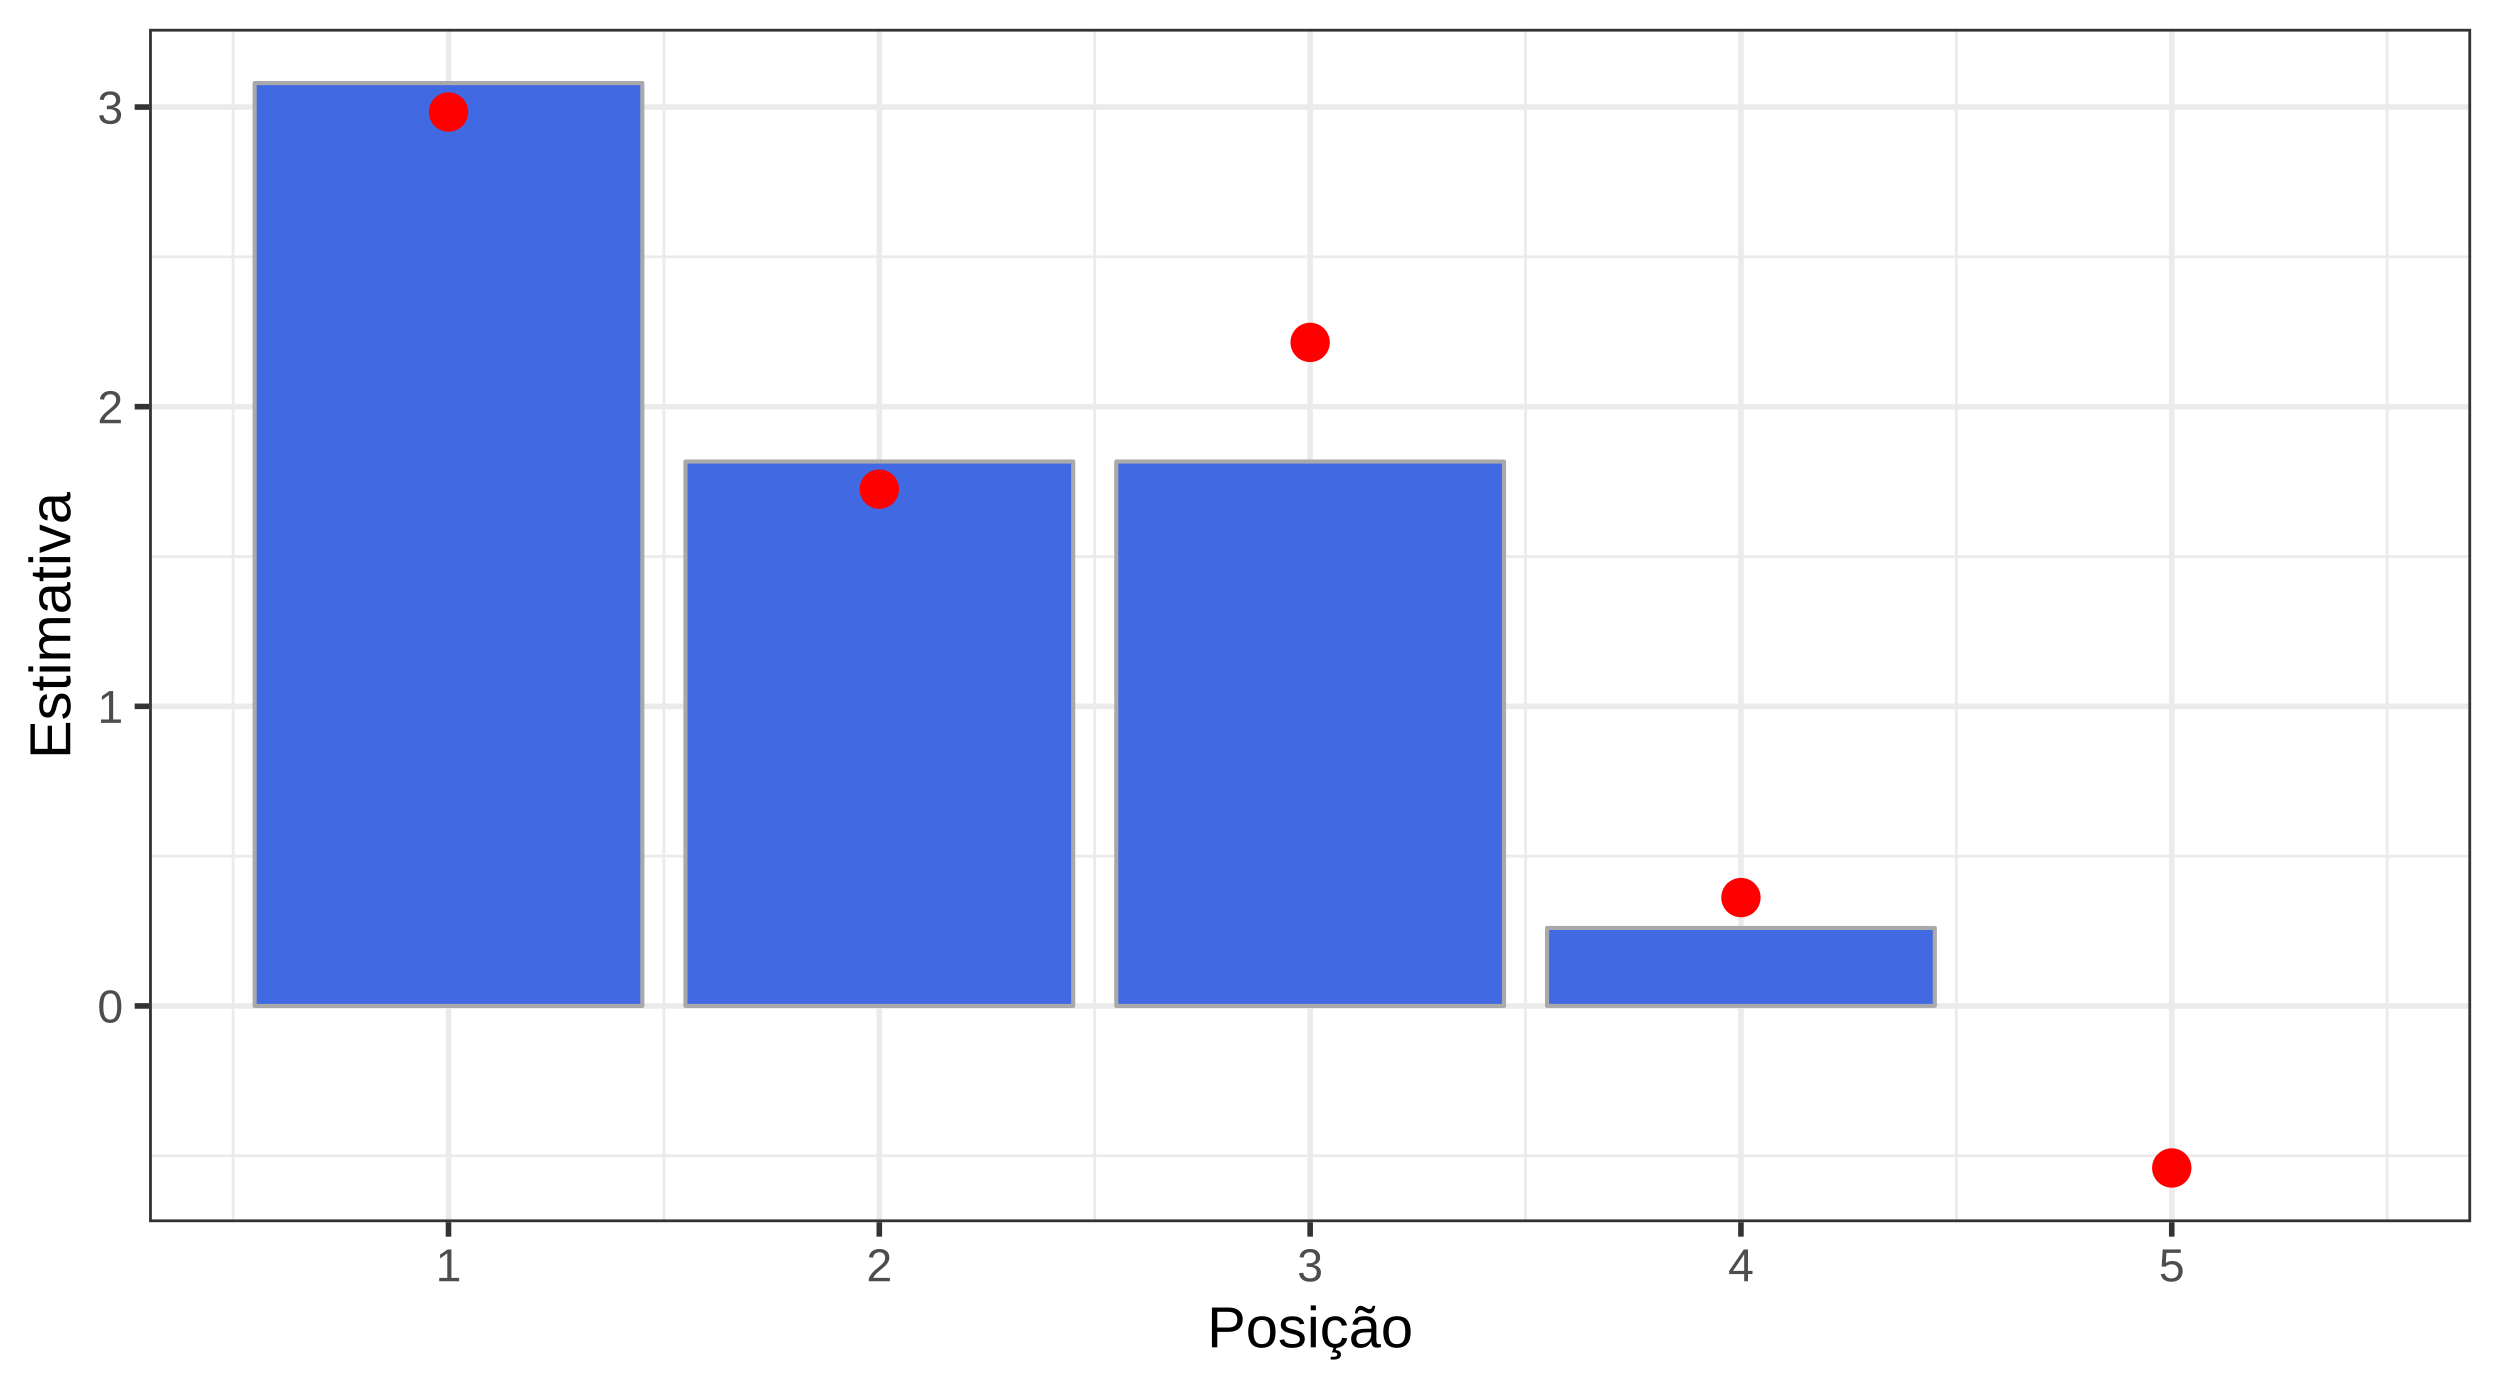
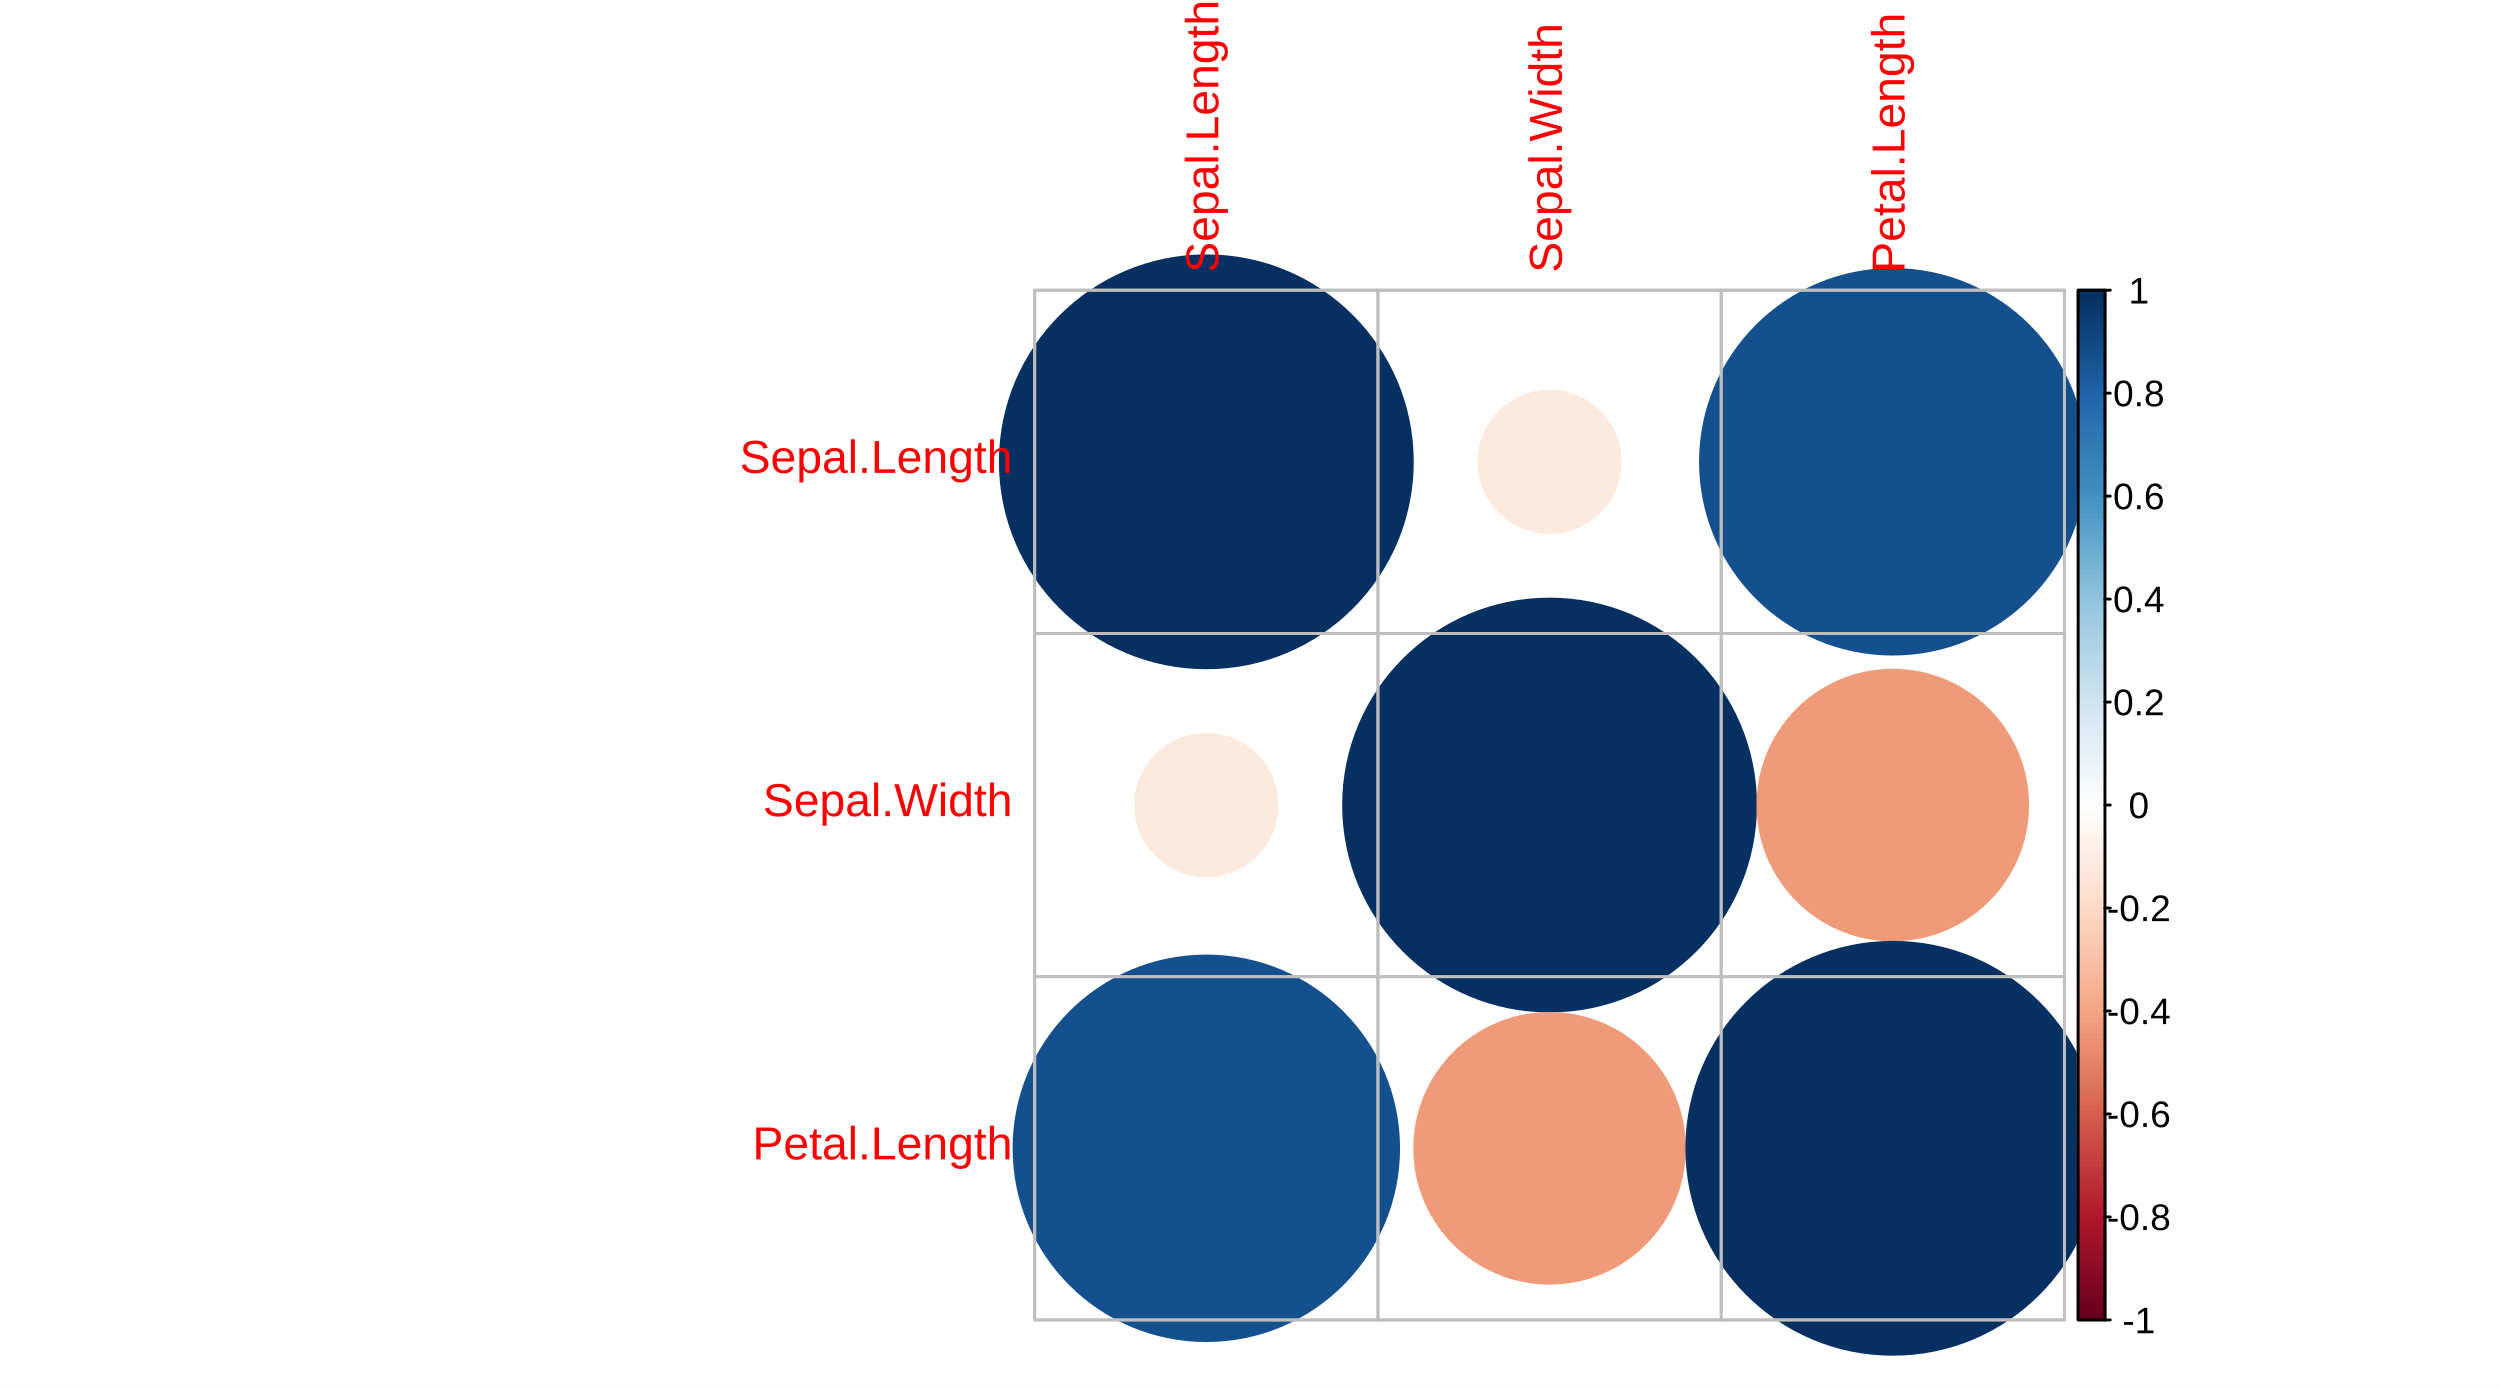
<svg xmlns="http://www.w3.org/2000/svg" viewBox="0 0 648.00 360.00">
  <defs>
    <style type="text/css">
    line, polyline, path, rect, circle {
      fill: none;
      stroke: #000000;
      stroke-linecap: round;
      stroke-linejoin: round;
      stroke-miterlimit: 10.00;
    }
  </style>
  </defs>
  <rect width="100%" height="100%" style="stroke: none; fill: #FFFFFF;" />
-   <rect x="0.00" y="0.00" width="648.00" height="360.00" style="stroke-width: 1.45; stroke: #FFFFFF; fill: #FFFFFF;" />
-   <defs>
-     <clipPath id="cpMzguNjQzOXw2NDAuNTI4fDMxNi44fDcuNDcxOTg=">
-       <rect x="38.64" y="7.47" width="601.88" height="309.33" />
-     </clipPath>
-   </defs>
-   <rect x="38.64" y="7.47" width="601.88" height="309.33" style="stroke-width: 1.45; stroke: none; fill: #FFFFFF;" clip-path="url(#cpMzguNjQzOXw2NDAuNTI4fDMxNi44fDcuNDcxOTg=)" />
-   <polyline points="38.64,299.57 640.53,299.57 " style="stroke-width: 0.73; stroke: #EBEBEB; stroke-linecap: butt;" clip-path="url(#cpMzguNjQzOXw2NDAuNTI4fDMxNi44fDcuNDcxOTg=)" />
-   <polyline points="38.64,221.91 640.53,221.91 " style="stroke-width: 0.73; stroke: #EBEBEB; stroke-linecap: butt;" clip-path="url(#cpMzguNjQzOXw2NDAuNTI4fDMxNi44fDcuNDcxOTg=)" />
-   <polyline points="38.64,144.25 640.53,144.25 " style="stroke-width: 0.73; stroke: #EBEBEB; stroke-linecap: butt;" clip-path="url(#cpMzguNjQzOXw2NDAuNTI4fDMxNi44fDcuNDcxOTg=)" />
-   <polyline points="38.64,66.58 640.53,66.58 " style="stroke-width: 0.73; stroke: #EBEBEB; stroke-linecap: butt;" clip-path="url(#cpMzguNjQzOXw2NDAuNTI4fDMxNi44fDcuNDcxOTg=)" />
-   <polyline points="60.42,316.80 60.42,7.47 " style="stroke-width: 0.73; stroke: #EBEBEB; stroke-linecap: butt;" clip-path="url(#cpMzguNjQzOXw2NDAuNTI4fDMxNi44fDcuNDcxOTg=)" />
-   <polyline points="172.09,316.80 172.09,7.47 " style="stroke-width: 0.73; stroke: #EBEBEB; stroke-linecap: butt;" clip-path="url(#cpMzguNjQzOXw2NDAuNTI4fDMxNi44fDcuNDcxOTg=)" />
-   <polyline points="283.75,316.80 283.75,7.47 " style="stroke-width: 0.73; stroke: #EBEBEB; stroke-linecap: butt;" clip-path="url(#cpMzguNjQzOXw2NDAuNTI4fDMxNi44fDcuNDcxOTg=)" />
-   <polyline points="395.42,316.80 395.42,7.47 " style="stroke-width: 0.73; stroke: #EBEBEB; stroke-linecap: butt;" clip-path="url(#cpMzguNjQzOXw2NDAuNTI4fDMxNi44fDcuNDcxOTg=)" />
-   <polyline points="507.09,316.80 507.09,7.47 " style="stroke-width: 0.73; stroke: #EBEBEB; stroke-linecap: butt;" clip-path="url(#cpMzguNjQzOXw2NDAuNTI4fDMxNi44fDcuNDcxOTg=)" />
-   <polyline points="618.75,316.80 618.75,7.47 " style="stroke-width: 0.73; stroke: #EBEBEB; stroke-linecap: butt;" clip-path="url(#cpMzguNjQzOXw2NDAuNTI4fDMxNi44fDcuNDcxOTg=)" />
-   <polyline points="38.64,260.74 640.53,260.74 " style="stroke-width: 1.45; stroke: #EBEBEB; stroke-linecap: butt;" clip-path="url(#cpMzguNjQzOXw2NDAuNTI4fDMxNi44fDcuNDcxOTg=)" />
-   <polyline points="38.64,183.08 640.53,183.08 " style="stroke-width: 1.45; stroke: #EBEBEB; stroke-linecap: butt;" clip-path="url(#cpMzguNjQzOXw2NDAuNTI4fDMxNi44fDcuNDcxOTg=)" />
-   <polyline points="38.64,105.41 640.53,105.41 " style="stroke-width: 1.45; stroke: #EBEBEB; stroke-linecap: butt;" clip-path="url(#cpMzguNjQzOXw2NDAuNTI4fDMxNi44fDcuNDcxOTg=)" />
-   <polyline points="38.64,27.75 640.53,27.75 " style="stroke-width: 1.45; stroke: #EBEBEB; stroke-linecap: butt;" clip-path="url(#cpMzguNjQzOXw2NDAuNTI4fDMxNi44fDcuNDcxOTg=)" />
-   <polyline points="116.25,316.80 116.25,7.47 " style="stroke-width: 1.45; stroke: #EBEBEB; stroke-linecap: butt;" clip-path="url(#cpMzguNjQzOXw2NDAuNTI4fDMxNi44fDcuNDcxOTg=)" />
-   <polyline points="227.92,316.80 227.92,7.47 " style="stroke-width: 1.45; stroke: #EBEBEB; stroke-linecap: butt;" clip-path="url(#cpMzguNjQzOXw2NDAuNTI4fDMxNi44fDcuNDcxOTg=)" />
-   <polyline points="339.59,316.80 339.59,7.47 " style="stroke-width: 1.45; stroke: #EBEBEB; stroke-linecap: butt;" clip-path="url(#cpMzguNjQzOXw2NDAuNTI4fDMxNi44fDcuNDcxOTg=)" />
-   <polyline points="451.25,316.80 451.25,7.47 " style="stroke-width: 1.45; stroke: #EBEBEB; stroke-linecap: butt;" clip-path="url(#cpMzguNjQzOXw2NDAuNTI4fDMxNi44fDcuNDcxOTg=)" />
-   <polyline points="562.92,316.80 562.92,7.47 " style="stroke-width: 1.45; stroke: #EBEBEB; stroke-linecap: butt;" clip-path="url(#cpMzguNjQzOXw2NDAuNTI4fDMxNi44fDcuNDcxOTg=)" />
-   <rect x="66.00" y="21.53" width="100.50" height="239.21" style="stroke-width: 1.07; stroke: #A9A9A9; stroke-linecap: butt; fill: #4169E1;" clip-path="url(#cpMzguNjQzOXw2NDAuNTI4fDMxNi44fDcuNDcxOTg=)" />
-   <rect x="177.67" y="119.63" width="100.50" height="141.11" style="stroke-width: 1.07; stroke: #A9A9A9; stroke-linecap: butt; fill: #4169E1;" clip-path="url(#cpMzguNjQzOXw2NDAuNTI4fDMxNi44fDcuNDcxOTg=)" />
-   <rect x="289.34" y="119.63" width="100.50" height="141.11" style="stroke-width: 1.07; stroke: #A9A9A9; stroke-linecap: butt; fill: #4169E1;" clip-path="url(#cpMzguNjQzOXw2NDAuNTI4fDMxNi44fDcuNDcxOTg=)" />
-   <rect x="401.00" y="240.53" width="100.50" height="20.20" style="stroke-width: 1.07; stroke: #A9A9A9; stroke-linecap: butt; fill: #4169E1;" clip-path="url(#cpMzguNjQzOXw2NDAuNTI4fDMxNi44fDcuNDcxOTg=)" />
-   <rect x="512.67" y="260.74" width="100.50" height="0.00" style="stroke-width: 1.07; stroke: #A9A9A9; stroke-linecap: butt; fill: #4169E1;" clip-path="url(#cpMzguNjQzOXw2NDAuNTI4fDMxNi44fDcuNDcxOTg=)" />
-   <circle cx="116.25" cy="29.04" r="3.56pt" style="stroke-width: 0.71; stroke: #FF0000; fill: #FF0000;" clip-path="url(#cpMzguNjQzOXw2NDAuNTI4fDMxNi44fDcuNDcxOTg=)" />
-   <circle cx="227.92" cy="126.79" r="3.56pt" style="stroke-width: 0.71; stroke: #FF0000; fill: #FF0000;" clip-path="url(#cpMzguNjQzOXw2NDAuNTI4fDMxNi44fDcuNDcxOTg=)" />
-   <circle cx="339.59" cy="88.75" r="3.56pt" style="stroke-width: 0.71; stroke: #FF0000; fill: #FF0000;" clip-path="url(#cpMzguNjQzOXw2NDAuNTI4fDMxNi44fDcuNDcxOTg=)" />
-   <circle cx="451.25" cy="232.65" r="3.56pt" style="stroke-width: 0.71; stroke: #FF0000; fill: #FF0000;" clip-path="url(#cpMzguNjQzOXw2NDAuNTI4fDMxNi44fDcuNDcxOTg=)" />
-   <circle cx="562.92" cy="302.74" r="3.56pt" style="stroke-width: 0.71; stroke: #FF0000; fill: #FF0000;" clip-path="url(#cpMzguNjQzOXw2NDAuNTI4fDMxNi44fDcuNDcxOTg=)" />
-   <rect x="38.64" y="7.47" width="601.88" height="309.33" style="stroke-width: 1.45; stroke: #333333;" clip-path="url(#cpMzguNjQzOXw2NDAuNTI4fDMxNi44fDcuNDcxOTg=)" />
-   <defs>
-     <clipPath id="cpMHw2NDh8MzYwfDA=">
-       <rect x="0.00" y="0.00" width="648.00" height="360.00" />
-     </clipPath>
-   </defs>
-   <g clip-path="url(#cpMHw2NDh8MzYwfDA=)">
-     <text x="25.25" y="265.03" style="font-size: 12.00px; fill: #4D4D4D; font-family: Arial;" textLength="6.67px" lengthAdjust="spacingAndGlyphs">0</text>
-   </g>
-   <g clip-path="url(#cpMHw2NDh8MzYwfDA=)">
-     <text x="25.25" y="187.37" style="font-size: 12.00px; fill: #4D4D4D; font-family: Arial;" textLength="6.67px" lengthAdjust="spacingAndGlyphs">1</text>
-   </g>
-   <g clip-path="url(#cpMHw2NDh8MzYwfDA=)">
-     <text x="25.25" y="109.71" style="font-size: 12.00px; fill: #4D4D4D; font-family: Arial;" textLength="6.67px" lengthAdjust="spacingAndGlyphs">2</text>
-   </g>
-   <g clip-path="url(#cpMHw2NDh8MzYwfDA=)">
-     <text x="25.25" y="32.05" style="font-size: 12.00px; fill: #4D4D4D; font-family: Arial;" textLength="6.67px" lengthAdjust="spacingAndGlyphs">3</text>
-   </g>
-   <polyline points="34.91,260.74 38.64,260.74 " style="stroke-width: 1.45; stroke: #333333; stroke-linecap: butt;" clip-path="url(#cpMHw2NDh8MzYwfDA=)" />
-   <polyline points="34.91,183.08 38.64,183.08 " style="stroke-width: 1.45; stroke: #333333; stroke-linecap: butt;" clip-path="url(#cpMHw2NDh8MzYwfDA=)" />
-   <polyline points="34.91,105.41 38.64,105.41 " style="stroke-width: 1.45; stroke: #333333; stroke-linecap: butt;" clip-path="url(#cpMHw2NDh8MzYwfDA=)" />
-   <polyline points="34.91,27.75 38.64,27.75 " style="stroke-width: 1.45; stroke: #333333; stroke-linecap: butt;" clip-path="url(#cpMHw2NDh8MzYwfDA=)" />
-   <polyline points="116.25,320.54 116.25,316.80 " style="stroke-width: 1.45; stroke: #333333; stroke-linecap: butt;" clip-path="url(#cpMHw2NDh8MzYwfDA=)" />
-   <polyline points="227.92,320.54 227.92,316.80 " style="stroke-width: 1.45; stroke: #333333; stroke-linecap: butt;" clip-path="url(#cpMHw2NDh8MzYwfDA=)" />
-   <polyline points="339.59,320.54 339.59,316.80 " style="stroke-width: 1.45; stroke: #333333; stroke-linecap: butt;" clip-path="url(#cpMHw2NDh8MzYwfDA=)" />
-   <polyline points="451.25,320.54 451.25,316.80 " style="stroke-width: 1.45; stroke: #333333; stroke-linecap: butt;" clip-path="url(#cpMHw2NDh8MzYwfDA=)" />
-   <polyline points="562.92,320.54 562.92,316.80 " style="stroke-width: 1.45; stroke: #333333; stroke-linecap: butt;" clip-path="url(#cpMHw2NDh8MzYwfDA=)" />
-   <g clip-path="url(#cpMHw2NDh8MzYwfDA=)">
-     <text x="112.92" y="332.11" style="font-size: 12.00px; fill: #4D4D4D; font-family: Arial;" textLength="6.67px" lengthAdjust="spacingAndGlyphs">1</text>
-   </g>
-   <g clip-path="url(#cpMHw2NDh8MzYwfDA=)">
-     <text x="224.58" y="332.11" style="font-size: 12.00px; fill: #4D4D4D; font-family: Arial;" textLength="6.67px" lengthAdjust="spacingAndGlyphs">2</text>
-   </g>
-   <g clip-path="url(#cpMHw2NDh8MzYwfDA=)">
-     <text x="336.25" y="332.11" style="font-size: 12.00px; fill: #4D4D4D; font-family: Arial;" textLength="6.67px" lengthAdjust="spacingAndGlyphs">3</text>
-   </g>
-   <g clip-path="url(#cpMHw2NDh8MzYwfDA=)">
-     <text x="447.92" y="332.11" style="font-size: 12.00px; fill: #4D4D4D; font-family: Arial;" textLength="6.67px" lengthAdjust="spacingAndGlyphs">4</text>
-   </g>
-   <g clip-path="url(#cpMHw2NDh8MzYwfDA=)">
-     <text x="559.58" y="332.11" style="font-size: 12.00px; fill: #4D4D4D; font-family: Arial;" textLength="6.67px" lengthAdjust="spacingAndGlyphs">5</text>
-   </g>
-   <g clip-path="url(#cpMHw2NDh8MzYwfDA=)">
-     <text x="312.90" y="349.23" style="font-size: 15.00px; font-family: Arial;" textLength="53.36px" lengthAdjust="spacingAndGlyphs">Posição</text>
-   </g>
-   <g clip-path="url(#cpMHw2NDh8MzYwfDA=)">
-     <text transform="translate(18.21,196.73) rotate(-90)" style="font-size: 15.00px; font-family: Arial;" textLength="69.18px" lengthAdjust="spacingAndGlyphs">Estimativa</text>
-   </g>
+   <rect x="268.19" y="75.22" width="88.97" height="88.97" style="stroke-width: 0.75; stroke: #FFFFFF; fill: #FFFFFF;" />
+   <rect x="268.19" y="164.19" width="88.97" height="88.97" style="stroke-width: 0.75; stroke: #FFFFFF; fill: #FFFFFF;" />
+   <rect x="268.19" y="253.16" width="88.97" height="88.97" style="stroke-width: 0.75; stroke: #FFFFFF; fill: #FFFFFF;" />
+   <rect x="357.16" y="75.22" width="88.97" height="88.97" style="stroke-width: 0.75; stroke: #FFFFFF; fill: #FFFFFF;" />
+   <rect x="357.16" y="164.19" width="88.97" height="88.97" style="stroke-width: 0.75; stroke: #FFFFFF; fill: #FFFFFF;" />
+   <rect x="357.16" y="253.16" width="88.97" height="88.97" style="stroke-width: 0.75; stroke: #FFFFFF; fill: #FFFFFF;" />
+   <rect x="446.13" y="75.22" width="88.97" height="88.97" style="stroke-width: 0.75; stroke: #FFFFFF; fill: #FFFFFF;" />
+   <rect x="446.13" y="164.19" width="88.97" height="88.97" style="stroke-width: 0.75; stroke: #FFFFFF; fill: #FFFFFF;" />
+   <rect x="446.13" y="253.16" width="88.97" height="88.97" style="stroke-width: 0.75; stroke: #FFFFFF; fill: #FFFFFF;" />
+   <circle cx="312.68" cy="119.70" r="40.04pt" style="stroke-width: 0.75; stroke: #053061; fill: #053061;" />
+   <circle cx="312.68" cy="208.67" r="13.73pt" style="stroke-width: 0.75; stroke: #FDEADE; fill: #FDEADE;" />
+   <circle cx="312.68" cy="297.64" r="37.38pt" style="stroke-width: 0.75; stroke: #15508E; fill: #15508E;" />
+   <circle cx="401.65" cy="119.70" r="13.73pt" style="stroke-width: 0.75; stroke: #FDEADE; fill: #FDEADE;" />
+   <circle cx="401.65" cy="208.67" r="40.04pt" style="stroke-width: 0.75; stroke: #053061; fill: #053061;" />
+   <circle cx="401.65" cy="297.64" r="26.21pt" style="stroke-width: 0.75; stroke: #EF9B7A; fill: #EF9B7A;" />
+   <circle cx="490.61" cy="119.70" r="37.38pt" style="stroke-width: 0.75; stroke: #15508E; fill: #15508E;" />
+   <circle cx="490.61" cy="208.67" r="26.21pt" style="stroke-width: 0.75; stroke: #EF9B7A; fill: #EF9B7A;" />
+   <circle cx="490.61" cy="297.64" r="40.04pt" style="stroke-width: 0.75; stroke: #053061; fill: #053061;" />
+   <rect x="268.19" y="75.22" width="88.97" height="88.97" style="stroke-width: 0.75; stroke: #BEBEBE;" />
+   <rect x="268.19" y="164.19" width="88.97" height="88.97" style="stroke-width: 0.75; stroke: #BEBEBE;" />
+   <rect x="268.19" y="253.16" width="88.97" height="88.97" style="stroke-width: 0.75; stroke: #BEBEBE;" />
+   <rect x="357.16" y="75.22" width="88.97" height="88.97" style="stroke-width: 0.75; stroke: #BEBEBE;" />
+   <rect x="357.16" y="164.19" width="88.97" height="88.97" style="stroke-width: 0.75; stroke: #BEBEBE;" />
+   <rect x="357.16" y="253.16" width="88.97" height="88.97" style="stroke-width: 0.75; stroke: #BEBEBE;" />
+   <rect x="446.13" y="75.22" width="88.97" height="88.97" style="stroke-width: 0.75; stroke: #BEBEBE;" />
+   <rect x="446.13" y="164.19" width="88.97" height="88.97" style="stroke-width: 0.75; stroke: #BEBEBE;" />
+   <rect x="446.13" y="253.16" width="88.97" height="88.97" style="stroke-width: 0.75; stroke: #BEBEBE;" />
+   <rect x="538.66" y="340.79" width="6.94" height="1.33" style="stroke-width: 0.75; stroke: #67001F; fill: #67001F;" />
+   <rect x="538.66" y="339.46" width="6.94" height="1.33" style="stroke-width: 0.75; stroke: #6A011F; fill: #6A011F;" />
+   <rect x="538.66" y="338.12" width="6.94" height="1.33" style="stroke-width: 0.75; stroke: #6E0220; fill: #6E0220;" />
+   <rect x="538.66" y="336.79" width="6.94" height="1.33" style="stroke-width: 0.75; stroke: #720320; fill: #720320;" />
+   <rect x="538.66" y="335.45" width="6.94" height="1.33" style="stroke-width: 0.75; stroke: #760421; fill: #760421;" />
+   <rect x="538.66" y="334.12" width="6.94" height="1.33" style="stroke-width: 0.75; stroke: #790622; fill: #790622;" />
+   <rect x="538.66" y="332.78" width="6.94" height="1.33" style="stroke-width: 0.75; stroke: #7D0722; fill: #7D0722;" />
+   <rect x="538.66" y="331.45" width="6.94" height="1.33" style="stroke-width: 0.75; stroke: #810823; fill: #810823;" />
+   <rect x="538.66" y="330.11" width="6.94" height="1.33" style="stroke-width: 0.75; stroke: #850923; fill: #850923;" />
+   <rect x="538.66" y="328.78" width="6.94" height="1.33" style="stroke-width: 0.75; stroke: #880A24; fill: #880A24;" />
+   <rect x="538.66" y="327.45" width="6.94" height="1.33" style="stroke-width: 0.75; stroke: #8C0C25; fill: #8C0C25;" />
+   <rect x="538.66" y="326.11" width="6.94" height="1.33" style="stroke-width: 0.75; stroke: #900D25; fill: #900D25;" />
+   <rect x="538.66" y="324.78" width="6.94" height="1.33" style="stroke-width: 0.75; stroke: #940E26; fill: #940E26;" />
+   <rect x="538.66" y="323.44" width="6.94" height="1.33" style="stroke-width: 0.75; stroke: #970F26; fill: #970F26;" />
+   <rect x="538.66" y="322.11" width="6.94" height="1.33" style="stroke-width: 0.75; stroke: #9B1027; fill: #9B1027;" />
+   <rect x="538.66" y="320.77" width="6.94" height="1.33" style="stroke-width: 0.75; stroke: #9F1228; fill: #9F1228;" />
+   <rect x="538.66" y="319.44" width="6.94" height="1.33" style="stroke-width: 0.75; stroke: #A31328; fill: #A31328;" />
+   <rect x="538.66" y="318.10" width="6.94" height="1.33" style="stroke-width: 0.75; stroke: #A71429; fill: #A71429;" />
+   <rect x="538.66" y="316.77" width="6.94" height="1.33" style="stroke-width: 0.75; stroke: #AA1529; fill: #AA1529;" />
+   <rect x="538.66" y="315.43" width="6.94" height="1.33" style="stroke-width: 0.75; stroke: #AE162A; fill: #AE162A;" />
+   <rect x="538.66" y="314.10" width="6.94" height="1.33" style="stroke-width: 0.75; stroke: #B2182B; fill: #B2182B;" />
+   <rect x="538.66" y="312.77" width="6.94" height="1.33" style="stroke-width: 0.75; stroke: #B31B2C; fill: #B31B2C;" />
+   <rect x="538.66" y="311.43" width="6.94" height="1.33" style="stroke-width: 0.75; stroke: #B51F2E; fill: #B51F2E;" />
+   <rect x="538.66" y="310.10" width="6.94" height="1.33" style="stroke-width: 0.75; stroke: #B72330; fill: #B72330;" />
+   <rect x="538.66" y="308.76" width="6.94" height="1.33" style="stroke-width: 0.75; stroke: #B92632; fill: #B92632;" />
+   <rect x="538.66" y="307.43" width="6.94" height="1.33" style="stroke-width: 0.75; stroke: #BB2A33; fill: #BB2A33;" />
+   <rect x="538.66" y="306.09" width="6.94" height="1.33" style="stroke-width: 0.75; stroke: #BD2E35; fill: #BD2E35;" />
+   <rect x="538.66" y="304.76" width="6.94" height="1.33" style="stroke-width: 0.75; stroke: #BE3137; fill: #BE3137;" />
+   <rect x="538.66" y="303.42" width="6.94" height="1.33" style="stroke-width: 0.75; stroke: #C03538; fill: #C03538;" />
+   <rect x="538.66" y="302.09" width="6.94" height="1.33" style="stroke-width: 0.75; stroke: #C2383A; fill: #C2383A;" />
+   <rect x="538.66" y="300.75" width="6.94" height="1.33" style="stroke-width: 0.75; stroke: #C43C3C; fill: #C43C3C;" />
+   <rect x="538.66" y="299.42" width="6.94" height="1.33" style="stroke-width: 0.75; stroke: #C6403D; fill: #C6403D;" />
+   <rect x="538.66" y="298.09" width="6.94" height="1.33" style="stroke-width: 0.75; stroke: #C7433F; fill: #C7433F;" />
+   <rect x="538.66" y="296.75" width="6.94" height="1.33" style="stroke-width: 0.75; stroke: #C94741; fill: #C94741;" />
+   <rect x="538.66" y="295.42" width="6.94" height="1.33" style="stroke-width: 0.75; stroke: #CB4B43; fill: #CB4B43;" />
+   <rect x="538.66" y="294.08" width="6.94" height="1.33" style="stroke-width: 0.75; stroke: #CD4E44; fill: #CD4E44;" />
+   <rect x="538.66" y="292.75" width="6.94" height="1.33" style="stroke-width: 0.75; stroke: #CF5246; fill: #CF5246;" />
+   <rect x="538.66" y="291.41" width="6.94" height="1.33" style="stroke-width: 0.75; stroke: #D05548; fill: #D05548;" />
+   <rect x="538.66" y="290.08" width="6.94" height="1.33" style="stroke-width: 0.75; stroke: #D25949; fill: #D25949;" />
+   <rect x="538.66" y="288.74" width="6.94" height="1.33" style="stroke-width: 0.75; stroke: #D45D4B; fill: #D45D4B;" />
+   <rect x="538.66" y="287.41" width="6.94" height="1.33" style="stroke-width: 0.75; stroke: #D6604D; fill: #D6604D;" />
+   <rect x="538.66" y="286.08" width="6.94" height="1.33" style="stroke-width: 0.75; stroke: #D76450; fill: #D76450;" />
+   <rect x="538.66" y="284.74" width="6.94" height="1.33" style="stroke-width: 0.75; stroke: #D96752; fill: #D96752;" />
+   <rect x="538.66" y="283.41" width="6.94" height="1.33" style="stroke-width: 0.75; stroke: #DA6B55; fill: #DA6B55;" />
+   <rect x="538.66" y="282.07" width="6.94" height="1.33" style="stroke-width: 0.75; stroke: #DC6E58; fill: #DC6E58;" />
+   <rect x="538.66" y="280.74" width="6.94" height="1.33" style="stroke-width: 0.75; stroke: #DD725A; fill: #DD725A;" />
+   <rect x="538.66" y="279.40" width="6.94" height="1.33" style="stroke-width: 0.75; stroke: #DF755D; fill: #DF755D;" />
+   <rect x="538.66" y="278.07" width="6.94" height="1.33" style="stroke-width: 0.75; stroke: #E07860; fill: #E07860;" />
+   <rect x="538.66" y="276.73" width="6.94" height="1.33" style="stroke-width: 0.75; stroke: #E27C62; fill: #E27C62;" />
+   <rect x="538.66" y="275.40" width="6.94" height="1.33" style="stroke-width: 0.75; stroke: #E37F65; fill: #E37F65;" />
+   <rect x="538.66" y="274.06" width="6.94" height="1.33" style="stroke-width: 0.75; stroke: #E58368; fill: #E58368;" />
+   <rect x="538.66" y="272.73" width="6.94" height="1.33" style="stroke-width: 0.75; stroke: #E6866A; fill: #E6866A;" />
+   <rect x="538.66" y="271.40" width="6.94" height="1.33" style="stroke-width: 0.75; stroke: #E88A6D; fill: #E88A6D;" />
+   <rect x="538.66" y="270.06" width="6.94" height="1.33" style="stroke-width: 0.75; stroke: #E98D70; fill: #E98D70;" />
+   <rect x="538.66" y="268.73" width="6.94" height="1.33" style="stroke-width: 0.75; stroke: #EB9172; fill: #EB9172;" />
+   <rect x="538.66" y="267.39" width="6.94" height="1.33" style="stroke-width: 0.75; stroke: #EC9475; fill: #EC9475;" />
+   <rect x="538.66" y="266.06" width="6.94" height="1.33" style="stroke-width: 0.75; stroke: #EE9878; fill: #EE9878;" />
+   <rect x="538.66" y="264.72" width="6.94" height="1.33" style="stroke-width: 0.75; stroke: #EF9B7A; fill: #EF9B7A;" />
+   <rect x="538.66" y="263.39" width="6.94" height="1.33" style="stroke-width: 0.75; stroke: #F19F7D; fill: #F19F7D;" />
+   <rect x="538.66" y="262.05" width="6.94" height="1.33" style="stroke-width: 0.75; stroke: #F2A280; fill: #F2A280;" />
+   <rect x="538.66" y="260.72" width="6.94" height="1.33" style="stroke-width: 0.75; stroke: #F4A583; fill: #F4A583;" />
+   <rect x="538.66" y="259.38" width="6.94" height="1.33" style="stroke-width: 0.75; stroke: #F4A886; fill: #F4A886;" />
+   <rect x="538.66" y="258.05" width="6.94" height="1.33" style="stroke-width: 0.75; stroke: #F5AB89; fill: #F5AB89;" />
+   <rect x="538.66" y="256.72" width="6.94" height="1.33" style="stroke-width: 0.75; stroke: #F5AD8D; fill: #F5AD8D;" />
+   <rect x="538.66" y="255.38" width="6.94" height="1.33" style="stroke-width: 0.75; stroke: #F5B090; fill: #F5B090;" />
+   <rect x="538.66" y="254.05" width="6.94" height="1.33" style="stroke-width: 0.75; stroke: #F6B394; fill: #F6B394;" />
+   <rect x="538.66" y="252.71" width="6.94" height="1.33" style="stroke-width: 0.75; stroke: #F6B697; fill: #F6B697;" />
+   <rect x="538.66" y="251.38" width="6.94" height="1.33" style="stroke-width: 0.75; stroke: #F7B89B; fill: #F7B89B;" />
+   <rect x="538.66" y="250.04" width="6.94" height="1.33" style="stroke-width: 0.75; stroke: #F7BB9E; fill: #F7BB9E;" />
+   <rect x="538.66" y="248.71" width="6.94" height="1.33" style="stroke-width: 0.75; stroke: #F8BEA2; fill: #F8BEA2;" />
+   <rect x="538.66" y="247.37" width="6.94" height="1.33" style="stroke-width: 0.75; stroke: #F8C0A5; fill: #F8C0A5;" />
+   <rect x="538.66" y="246.04" width="6.94" height="1.33" style="stroke-width: 0.75; stroke: #F9C3A9; fill: #F9C3A9;" />
+   <rect x="538.66" y="244.70" width="6.94" height="1.33" style="stroke-width: 0.75; stroke: #F9C6AC; fill: #F9C6AC;" />
+   <rect x="538.66" y="243.37" width="6.94" height="1.33" style="stroke-width: 0.75; stroke: #FAC9B0; fill: #FAC9B0;" />
+   <rect x="538.66" y="242.04" width="6.94" height="1.33" style="stroke-width: 0.75; stroke: #FACBB3; fill: #FACBB3;" />
+   <rect x="538.66" y="240.70" width="6.94" height="1.33" style="stroke-width: 0.75; stroke: #FACEB7; fill: #FACEB7;" />
+   <rect x="538.66" y="239.37" width="6.94" height="1.33" style="stroke-width: 0.75; stroke: #FBD1BA; fill: #FBD1BA;" />
+   <rect x="538.66" y="238.03" width="6.94" height="1.33" style="stroke-width: 0.75; stroke: #FBD3BD; fill: #FBD3BD;" />
+   <rect x="538.66" y="236.70" width="6.94" height="1.33" style="stroke-width: 0.75; stroke: #FCD6C1; fill: #FCD6C1;" />
+   <rect x="538.66" y="235.36" width="6.94" height="1.33" style="stroke-width: 0.75; stroke: #FCD9C4; fill: #FCD9C4;" />
+   <rect x="538.66" y="234.03" width="6.94" height="1.33" style="stroke-width: 0.75; stroke: #FDDBC8; fill: #FDDBC8;" />
+   <rect x="538.66" y="232.69" width="6.94" height="1.33" style="stroke-width: 0.75; stroke: #FDDDCA; fill: #FDDDCA;" />
+   <rect x="538.66" y="231.36" width="6.94" height="1.33" style="stroke-width: 0.75; stroke: #FDDFCD; fill: #FDDFCD;" />
+   <rect x="538.66" y="230.03" width="6.94" height="1.33" style="stroke-width: 0.75; stroke: #FDE1D0; fill: #FDE1D0;" />
+   <rect x="538.66" y="228.69" width="6.94" height="1.33" style="stroke-width: 0.75; stroke: #FDE2D3; fill: #FDE2D3;" />
+   <rect x="538.66" y="227.36" width="6.94" height="1.33" style="stroke-width: 0.75; stroke: #FDE4D6; fill: #FDE4D6;" />
+   <rect x="538.66" y="226.02" width="6.94" height="1.33" style="stroke-width: 0.75; stroke: #FDE6D9; fill: #FDE6D9;" />
+   <rect x="538.66" y="224.69" width="6.94" height="1.33" style="stroke-width: 0.75; stroke: #FDE8DB; fill: #FDE8DB;" />
+   <rect x="538.66" y="223.35" width="6.94" height="1.33" style="stroke-width: 0.75; stroke: #FDEADE; fill: #FDEADE;" />
+   <rect x="538.66" y="222.02" width="6.94" height="1.33" style="stroke-width: 0.75; stroke: #FDECE1; fill: #FDECE1;" />
+   <rect x="538.66" y="220.68" width="6.94" height="1.33" style="stroke-width: 0.75; stroke: #FEEDE4; fill: #FEEDE4;" />
+   <rect x="538.66" y="219.35" width="6.94" height="1.33" style="stroke-width: 0.75; stroke: #FEEFE7; fill: #FEEFE7;" />
+   <rect x="538.66" y="218.01" width="6.94" height="1.33" style="stroke-width: 0.75; stroke: #FEF1E9; fill: #FEF1E9;" />
+   <rect x="538.66" y="216.68" width="6.94" height="1.33" style="stroke-width: 0.75; stroke: #FEF3EC; fill: #FEF3EC;" />
+   <rect x="538.66" y="215.35" width="6.94" height="1.33" style="stroke-width: 0.75; stroke: #FEF5EF; fill: #FEF5EF;" />
+   <rect x="538.66" y="214.01" width="6.94" height="1.33" style="stroke-width: 0.75; stroke: #FEF6F2; fill: #FEF6F2;" />
+   <rect x="538.66" y="212.68" width="6.94" height="1.33" style="stroke-width: 0.75; stroke: #FEF8F5; fill: #FEF8F5;" />
+   <rect x="538.66" y="211.34" width="6.94" height="1.33" style="stroke-width: 0.75; stroke: #FEFAF7; fill: #FEFAF7;" />
+   <rect x="538.66" y="210.01" width="6.94" height="1.33" style="stroke-width: 0.75; stroke: #FEFCFA; fill: #FEFCFA;" />
+   <rect x="538.66" y="208.67" width="6.94" height="1.33" style="stroke-width: 0.75; stroke: #FEFEFD; fill: #FEFEFD;" />
+   <rect x="538.66" y="207.34" width="6.94" height="1.33" style="stroke-width: 0.75; stroke: #FDFEFE; fill: #FDFEFE;" />
+   <rect x="538.66" y="206.00" width="6.94" height="1.33" style="stroke-width: 0.75; stroke: #FBFDFD; fill: #FBFDFD;" />
+   <rect x="538.66" y="204.67" width="6.94" height="1.33" style="stroke-width: 0.75; stroke: #F9FBFD; fill: #F9FBFD;" />
+   <rect x="538.66" y="203.33" width="6.94" height="1.33" style="stroke-width: 0.75; stroke: #F6FAFC; fill: #F6FAFC;" />
+   <rect x="538.66" y="202.00" width="6.94" height="1.33" style="stroke-width: 0.75; stroke: #F4F9FB; fill: #F4F9FB;" />
+   <rect x="538.66" y="200.67" width="6.94" height="1.33" style="stroke-width: 0.75; stroke: #F2F7FA; fill: #F2F7FA;" />
+   <rect x="538.66" y="199.33" width="6.94" height="1.33" style="stroke-width: 0.75; stroke: #EFF6FA; fill: #EFF6FA;" />
+   <rect x="538.66" y="198.00" width="6.94" height="1.33" style="stroke-width: 0.75; stroke: #EDF5F9; fill: #EDF5F9;" />
+   <rect x="538.66" y="196.66" width="6.94" height="1.33" style="stroke-width: 0.75; stroke: #EBF3F8; fill: #EBF3F8;" />
+   <rect x="538.66" y="195.33" width="6.94" height="1.33" style="stroke-width: 0.75; stroke: #E9F2F7; fill: #E9F2F7;" />
+   <rect x="538.66" y="193.99" width="6.94" height="1.33" style="stroke-width: 0.75; stroke: #E6F1F7; fill: #E6F1F7;" />
+   <rect x="538.66" y="192.66" width="6.94" height="1.33" style="stroke-width: 0.75; stroke: #E4EFF6; fill: #E4EFF6;" />
+   <rect x="538.66" y="191.32" width="6.94" height="1.33" style="stroke-width: 0.75; stroke: #E2EEF5; fill: #E2EEF5;" />
+   <rect x="538.66" y="189.99" width="6.94" height="1.33" style="stroke-width: 0.75; stroke: #DFEDF4; fill: #DFEDF4;" />
+   <rect x="538.66" y="188.66" width="6.94" height="1.33" style="stroke-width: 0.75; stroke: #DDECF4; fill: #DDECF4;" />
+   <rect x="538.66" y="187.32" width="6.94" height="1.33" style="stroke-width: 0.75; stroke: #DBEAF3; fill: #DBEAF3;" />
+   <rect x="538.66" y="185.99" width="6.94" height="1.33" style="stroke-width: 0.75; stroke: #D8E9F2; fill: #D8E9F2;" />
+   <rect x="538.66" y="184.65" width="6.94" height="1.33" style="stroke-width: 0.75; stroke: #D6E8F1; fill: #D6E8F1;" />
+   <rect x="538.66" y="183.32" width="6.94" height="1.33" style="stroke-width: 0.75; stroke: #D4E6F1; fill: #D4E6F1;" />
+   <rect x="538.66" y="181.98" width="6.94" height="1.33" style="stroke-width: 0.75; stroke: #D1E5F0; fill: #D1E5F0;" />
+   <rect x="538.66" y="180.65" width="6.94" height="1.33" style="stroke-width: 0.75; stroke: #CFE4EF; fill: #CFE4EF;" />
+   <rect x="538.66" y="179.31" width="6.94" height="1.33" style="stroke-width: 0.75; stroke: #CBE2EE; fill: #CBE2EE;" />
+   <rect x="538.66" y="177.98" width="6.94" height="1.33" style="stroke-width: 0.75; stroke: #C8E0ED; fill: #C8E0ED;" />
+   <rect x="538.66" y="176.64" width="6.94" height="1.33" style="stroke-width: 0.75; stroke: #C5DFEC; fill: #C5DFEC;" />
+   <rect x="538.66" y="175.31" width="6.94" height="1.33" style="stroke-width: 0.75; stroke: #C2DDEB; fill: #C2DDEB;" />
+   <rect x="538.66" y="173.98" width="6.94" height="1.33" style="stroke-width: 0.75; stroke: #BFDBEA; fill: #BFDBEA;" />
+   <rect x="538.66" y="172.64" width="6.94" height="1.33" style="stroke-width: 0.75; stroke: #BCDAEA; fill: #BCDAEA;" />
+   <rect x="538.66" y="171.31" width="6.94" height="1.33" style="stroke-width: 0.75; stroke: #B8D8E9; fill: #B8D8E9;" />
+   <rect x="538.66" y="169.97" width="6.94" height="1.33" style="stroke-width: 0.75; stroke: #B5D7E8; fill: #B5D7E8;" />
+   <rect x="538.66" y="168.64" width="6.94" height="1.33" style="stroke-width: 0.75; stroke: #B2D5E7; fill: #B2D5E7;" />
+   <rect x="538.66" y="167.30" width="6.94" height="1.33" style="stroke-width: 0.75; stroke: #AFD3E6; fill: #AFD3E6;" />
+   <rect x="538.66" y="165.97" width="6.94" height="1.33" style="stroke-width: 0.75; stroke: #ACD2E5; fill: #ACD2E5;" />
+   <rect x="538.66" y="164.63" width="6.94" height="1.33" style="stroke-width: 0.75; stroke: #A9D0E4; fill: #A9D0E4;" />
+   <rect x="538.66" y="163.30" width="6.94" height="1.33" style="stroke-width: 0.75; stroke: #A5CFE3; fill: #A5CFE3;" />
+   <rect x="538.66" y="161.96" width="6.94" height="1.33" style="stroke-width: 0.75; stroke: #A2CDE2; fill: #A2CDE2;" />
+   <rect x="538.66" y="160.63" width="6.94" height="1.33" style="stroke-width: 0.75; stroke: #9FCBE1; fill: #9FCBE1;" />
+   <rect x="538.66" y="159.30" width="6.94" height="1.33" style="stroke-width: 0.75; stroke: #9CCAE0; fill: #9CCAE0;" />
+   <rect x="538.66" y="157.96" width="6.94" height="1.33" style="stroke-width: 0.75; stroke: #99C8E0; fill: #99C8E0;" />
+   <rect x="538.66" y="156.63" width="6.94" height="1.33" style="stroke-width: 0.75; stroke: #96C7DF; fill: #96C7DF;" />
+   <rect x="538.66" y="155.29" width="6.94" height="1.33" style="stroke-width: 0.75; stroke: #92C5DE; fill: #92C5DE;" />
+   <rect x="538.66" y="153.96" width="6.94" height="1.33" style="stroke-width: 0.75; stroke: #8FC3DD; fill: #8FC3DD;" />
+   <rect x="538.66" y="152.62" width="6.94" height="1.33" style="stroke-width: 0.75; stroke: #8BC0DB; fill: #8BC0DB;" />
+   <rect x="538.66" y="151.29" width="6.94" height="1.33" style="stroke-width: 0.75; stroke: #87BEDA; fill: #87BEDA;" />
+   <rect x="538.66" y="149.95" width="6.94" height="1.33" style="stroke-width: 0.75; stroke: #83BBD8; fill: #83BBD8;" />
+   <rect x="538.66" y="148.62" width="6.94" height="1.33" style="stroke-width: 0.75; stroke: #7FB9D7; fill: #7FB9D7;" />
+   <rect x="538.66" y="147.28" width="6.94" height="1.33" style="stroke-width: 0.75; stroke: #7BB6D6; fill: #7BB6D6;" />
+   <rect x="538.66" y="145.95" width="6.94" height="1.33" style="stroke-width: 0.75; stroke: #77B4D4; fill: #77B4D4;" />
+   <rect x="538.66" y="144.62" width="6.94" height="1.33" style="stroke-width: 0.75; stroke: #73B1D3; fill: #73B1D3;" />
+   <rect x="538.66" y="143.28" width="6.94" height="1.33" style="stroke-width: 0.75; stroke: #6FAFD2; fill: #6FAFD2;" />
+   <rect x="538.66" y="141.95" width="6.94" height="1.33" style="stroke-width: 0.75; stroke: #6BACD0; fill: #6BACD0;" />
+   <rect x="538.66" y="140.61" width="6.94" height="1.33" style="stroke-width: 0.75; stroke: #67AACF; fill: #67AACF;" />
+   <rect x="538.66" y="139.28" width="6.94" height="1.33" style="stroke-width: 0.75; stroke: #63A7CE; fill: #63A7CE;" />
+   <rect x="538.66" y="137.94" width="6.94" height="1.33" style="stroke-width: 0.75; stroke: #5FA5CC; fill: #5FA5CC;" />
+   <rect x="538.66" y="136.61" width="6.94" height="1.33" style="stroke-width: 0.75; stroke: #5BA2CB; fill: #5BA2CB;" />
+   <rect x="538.66" y="135.27" width="6.94" height="1.33" style="stroke-width: 0.75; stroke: #57A0CA; fill: #57A0CA;" />
+   <rect x="538.66" y="133.94" width="6.94" height="1.33" style="stroke-width: 0.75; stroke: #539DC8; fill: #539DC8;" />
+   <rect x="538.66" y="132.61" width="6.94" height="1.33" style="stroke-width: 0.75; stroke: #4F9BC7; fill: #4F9BC7;" />
+   <rect x="538.66" y="131.27" width="6.94" height="1.33" style="stroke-width: 0.75; stroke: #4B98C5; fill: #4B98C5;" />
+   <rect x="538.66" y="129.94" width="6.94" height="1.33" style="stroke-width: 0.75; stroke: #4796C4; fill: #4796C4;" />
+   <rect x="538.66" y="128.60" width="6.94" height="1.33" style="stroke-width: 0.75; stroke: #4393C3; fill: #4393C3;" />
+   <rect x="538.66" y="127.27" width="6.94" height="1.33" style="stroke-width: 0.75; stroke: #4191C2; fill: #4191C2;" />
+   <rect x="538.66" y="125.93" width="6.94" height="1.33" style="stroke-width: 0.75; stroke: #3F8EC0; fill: #3F8EC0;" />
+   <rect x="538.66" y="124.60" width="6.94" height="1.33" style="stroke-width: 0.75; stroke: #3E8CBF; fill: #3E8CBF;" />
+   <rect x="538.66" y="123.26" width="6.94" height="1.33" style="stroke-width: 0.75; stroke: #3C8ABE; fill: #3C8ABE;" />
+   <rect x="538.66" y="121.93" width="6.94" height="1.33" style="stroke-width: 0.75; stroke: #3A88BD; fill: #3A88BD;" />
+   <rect x="538.66" y="120.59" width="6.94" height="1.33" style="stroke-width: 0.75; stroke: #3985BC; fill: #3985BC;" />
+   <rect x="538.66" y="119.26" width="6.94" height="1.33" style="stroke-width: 0.75; stroke: #3783BB; fill: #3783BB;" />
+   <rect x="538.66" y="117.93" width="6.94" height="1.33" style="stroke-width: 0.75; stroke: #3581B9; fill: #3581B9;" />
+   <rect x="538.66" y="116.59" width="6.94" height="1.33" style="stroke-width: 0.75; stroke: #337FB8; fill: #337FB8;" />
+   <rect x="538.66" y="115.26" width="6.94" height="1.33" style="stroke-width: 0.75; stroke: #327CB7; fill: #327CB7;" />
+   <rect x="538.66" y="113.92" width="6.94" height="1.33" style="stroke-width: 0.75; stroke: #307AB6; fill: #307AB6;" />
+   <rect x="538.66" y="112.59" width="6.94" height="1.33" style="stroke-width: 0.75; stroke: #2E78B5; fill: #2E78B5;" />
+   <rect x="538.66" y="111.25" width="6.94" height="1.33" style="stroke-width: 0.75; stroke: #2D76B4; fill: #2D76B4;" />
+   <rect x="538.66" y="109.92" width="6.94" height="1.33" style="stroke-width: 0.75; stroke: #2B73B3; fill: #2B73B3;" />
+   <rect x="538.66" y="108.58" width="6.94" height="1.33" style="stroke-width: 0.75; stroke: #2971B1; fill: #2971B1;" />
+   <rect x="538.66" y="107.25" width="6.94" height="1.33" style="stroke-width: 0.75; stroke: #286FB0; fill: #286FB0;" />
+   <rect x="538.66" y="105.91" width="6.94" height="1.33" style="stroke-width: 0.75; stroke: #266DAF; fill: #266DAF;" />
+   <rect x="538.66" y="104.58" width="6.94" height="1.33" style="stroke-width: 0.75; stroke: #246AAE; fill: #246AAE;" />
+   <rect x="538.66" y="103.25" width="6.94" height="1.33" style="stroke-width: 0.75; stroke: #2268AD; fill: #2268AD;" />
+   <rect x="538.66" y="101.91" width="6.94" height="1.33" style="stroke-width: 0.75; stroke: #2166AC; fill: #2166AC;" />
+   <rect x="538.66" y="100.58" width="6.94" height="1.33" style="stroke-width: 0.75; stroke: #1F63A8; fill: #1F63A8;" />
+   <rect x="538.66" y="99.24" width="6.94" height="1.33" style="stroke-width: 0.75; stroke: #1E60A4; fill: #1E60A4;" />
+   <rect x="538.66" y="97.91" width="6.94" height="1.33" style="stroke-width: 0.75; stroke: #1C5EA1; fill: #1C5EA1;" />
+   <rect x="538.66" y="96.57" width="6.94" height="1.33" style="stroke-width: 0.75; stroke: #1B5B9D; fill: #1B5B9D;" />
+   <rect x="538.66" y="95.24" width="6.94" height="1.33" style="stroke-width: 0.75; stroke: #1A5899; fill: #1A5899;" />
+   <rect x="538.66" y="93.90" width="6.94" height="1.33" style="stroke-width: 0.75; stroke: #185595; fill: #185595;" />
+   <rect x="538.66" y="92.57" width="6.94" height="1.33" style="stroke-width: 0.75; stroke: #175391; fill: #175391;" />
+   <rect x="538.66" y="91.23" width="6.94" height="1.33" style="stroke-width: 0.75; stroke: #15508E; fill: #15508E;" />
+   <rect x="538.66" y="89.90" width="6.94" height="1.33" style="stroke-width: 0.75; stroke: #144D8A; fill: #144D8A;" />
+   <rect x="538.66" y="88.57" width="6.94" height="1.33" style="stroke-width: 0.75; stroke: #134B86; fill: #134B86;" />
+   <rect x="538.66" y="87.23" width="6.94" height="1.33" style="stroke-width: 0.75; stroke: #114882; fill: #114882;" />
+   <rect x="538.66" y="85.90" width="6.94" height="1.33" style="stroke-width: 0.75; stroke: #10457F; fill: #10457F;" />
+   <rect x="538.66" y="84.56" width="6.94" height="1.33" style="stroke-width: 0.75; stroke: #0E427B; fill: #0E427B;" />
+   <rect x="538.66" y="83.23" width="6.94" height="1.33" style="stroke-width: 0.75; stroke: #0D4077; fill: #0D4077;" />
+   <rect x="538.66" y="81.89" width="6.94" height="1.33" style="stroke-width: 0.75; stroke: #0C3D73; fill: #0C3D73;" />
+   <rect x="538.66" y="80.56" width="6.94" height="1.33" style="stroke-width: 0.75; stroke: #0A3A70; fill: #0A3A70;" />
+   <rect x="538.66" y="79.22" width="6.94" height="1.33" style="stroke-width: 0.75; stroke: #09386C; fill: #09386C;" />
+   <rect x="538.66" y="77.89" width="6.94" height="1.33" style="stroke-width: 0.75; stroke: #073568; fill: #073568;" />
+   <rect x="538.66" y="76.56" width="6.94" height="1.33" style="stroke-width: 0.75; stroke: #063264; fill: #063264;" />
+   <rect x="538.66" y="75.22" width="6.94" height="1.33" style="stroke-width: 0.75; stroke: #053061; fill: #053061;" />
+   <rect x="538.66" y="75.22" width="6.94" height="266.90" style="stroke-width: 0.75;" />
+   <line x1="545.60" y1="342.13" x2="546.98" y2="342.13" style="stroke-width: 0.75;" />
+   <line x1="545.60" y1="315.43" x2="546.98" y2="315.43" style="stroke-width: 0.75;" />
+   <line x1="545.60" y1="288.74" x2="546.98" y2="288.74" style="stroke-width: 0.75;" />
+   <line x1="545.60" y1="262.05" x2="546.98" y2="262.05" style="stroke-width: 0.75;" />
+   <line x1="545.60" y1="235.36" x2="546.98" y2="235.36" style="stroke-width: 0.75;" />
+   <line x1="545.60" y1="208.67" x2="546.98" y2="208.67" style="stroke-width: 0.75;" />
+   <line x1="545.60" y1="181.98" x2="546.98" y2="181.98" style="stroke-width: 0.75;" />
+   <line x1="545.60" y1="155.29" x2="546.98" y2="155.29" style="stroke-width: 0.75;" />
+   <line x1="545.60" y1="128.60" x2="546.98" y2="128.60" style="stroke-width: 0.75;" />
+   <line x1="545.60" y1="101.91" x2="546.98" y2="101.91" style="stroke-width: 0.75;" />
+   <line x1="545.60" y1="75.22" x2="546.98" y2="75.22" style="stroke-width: 0.75;" />
+   <text x="550.12" y="345.58" style="font-size: 9.60px; font-family: Arial;" textLength="8.54px" lengthAdjust="spacingAndGlyphs">-1</text>
+   <text x="546.12" y="318.83" style="font-size: 9.60px; font-family: Arial;" textLength="16.54px" lengthAdjust="spacingAndGlyphs">-0.8</text>
+   <text x="546.12" y="292.14" style="font-size: 9.60px; font-family: Arial;" textLength="16.54px" lengthAdjust="spacingAndGlyphs">-0.6</text>
+   <text x="546.12" y="265.45" style="font-size: 9.60px; font-family: Arial;" textLength="16.54px" lengthAdjust="spacingAndGlyphs">-0.4</text>
+   <text x="546.12" y="238.75" style="font-size: 9.60px; font-family: Arial;" textLength="16.54px" lengthAdjust="spacingAndGlyphs">-0.2</text>
+   <text x="551.72" y="212.06" style="font-size: 9.60px; font-family: Arial;" textLength="5.34px" lengthAdjust="spacingAndGlyphs">0</text>
+   <text x="547.71" y="185.37" style="font-size: 9.60px; font-family: Arial;" textLength="13.35px" lengthAdjust="spacingAndGlyphs">0.2</text>
+   <text x="547.71" y="158.68" style="font-size: 9.60px; font-family: Arial;" textLength="13.35px" lengthAdjust="spacingAndGlyphs">0.4</text>
+   <text x="547.71" y="131.99" style="font-size: 9.60px; font-family: Arial;" textLength="13.35px" lengthAdjust="spacingAndGlyphs">0.6</text>
+   <text x="547.71" y="105.30" style="font-size: 9.60px; font-family: Arial;" textLength="13.35px" lengthAdjust="spacingAndGlyphs">0.8</text>
+   <text x="551.72" y="78.67" style="font-size: 9.60px; font-family: Arial;" textLength="5.34px" lengthAdjust="spacingAndGlyphs">1</text>
+   <text transform="translate(315.78,70.69) rotate(-90)" style="font-size: 12.00px; fill: #FF0000; font-family: Arial;" textLength="70.73px" lengthAdjust="spacingAndGlyphs">Sepal.Length</text>
+   <text transform="translate(404.82,70.69) rotate(-90)" style="font-size: 12.00px; fill: #FF0000; font-family: Arial;" textLength="64.70px" lengthAdjust="spacingAndGlyphs">Sepal.Width</text>
+   <text transform="translate(493.65,70.69) rotate(-90)" style="font-size: 12.00px; fill: #FF0000; font-family: Arial;" textLength="67.39px" lengthAdjust="spacingAndGlyphs">Petal.Length</text>
+   <text x="191.71" y="122.57" style="font-size: 12.00px; fill: #FF0000; font-family: Arial;" textLength="70.73px" lengthAdjust="spacingAndGlyphs">Sepal.Length</text>
+   <text x="197.73" y="211.54" style="font-size: 12.00px; fill: #FF0000; font-family: Arial;" textLength="64.70px" lengthAdjust="spacingAndGlyphs">Sepal.Width</text>
+   <text x="195.04" y="300.50" style="font-size: 12.00px; fill: #FF0000; font-family: Arial;" textLength="67.39px" lengthAdjust="spacingAndGlyphs">Petal.Length</text>
+   <rect x="268.19" y="75.22" width="266.90" height="266.90" style="stroke-width: 0.75; stroke: #BEBEBE;" />
</svg>
